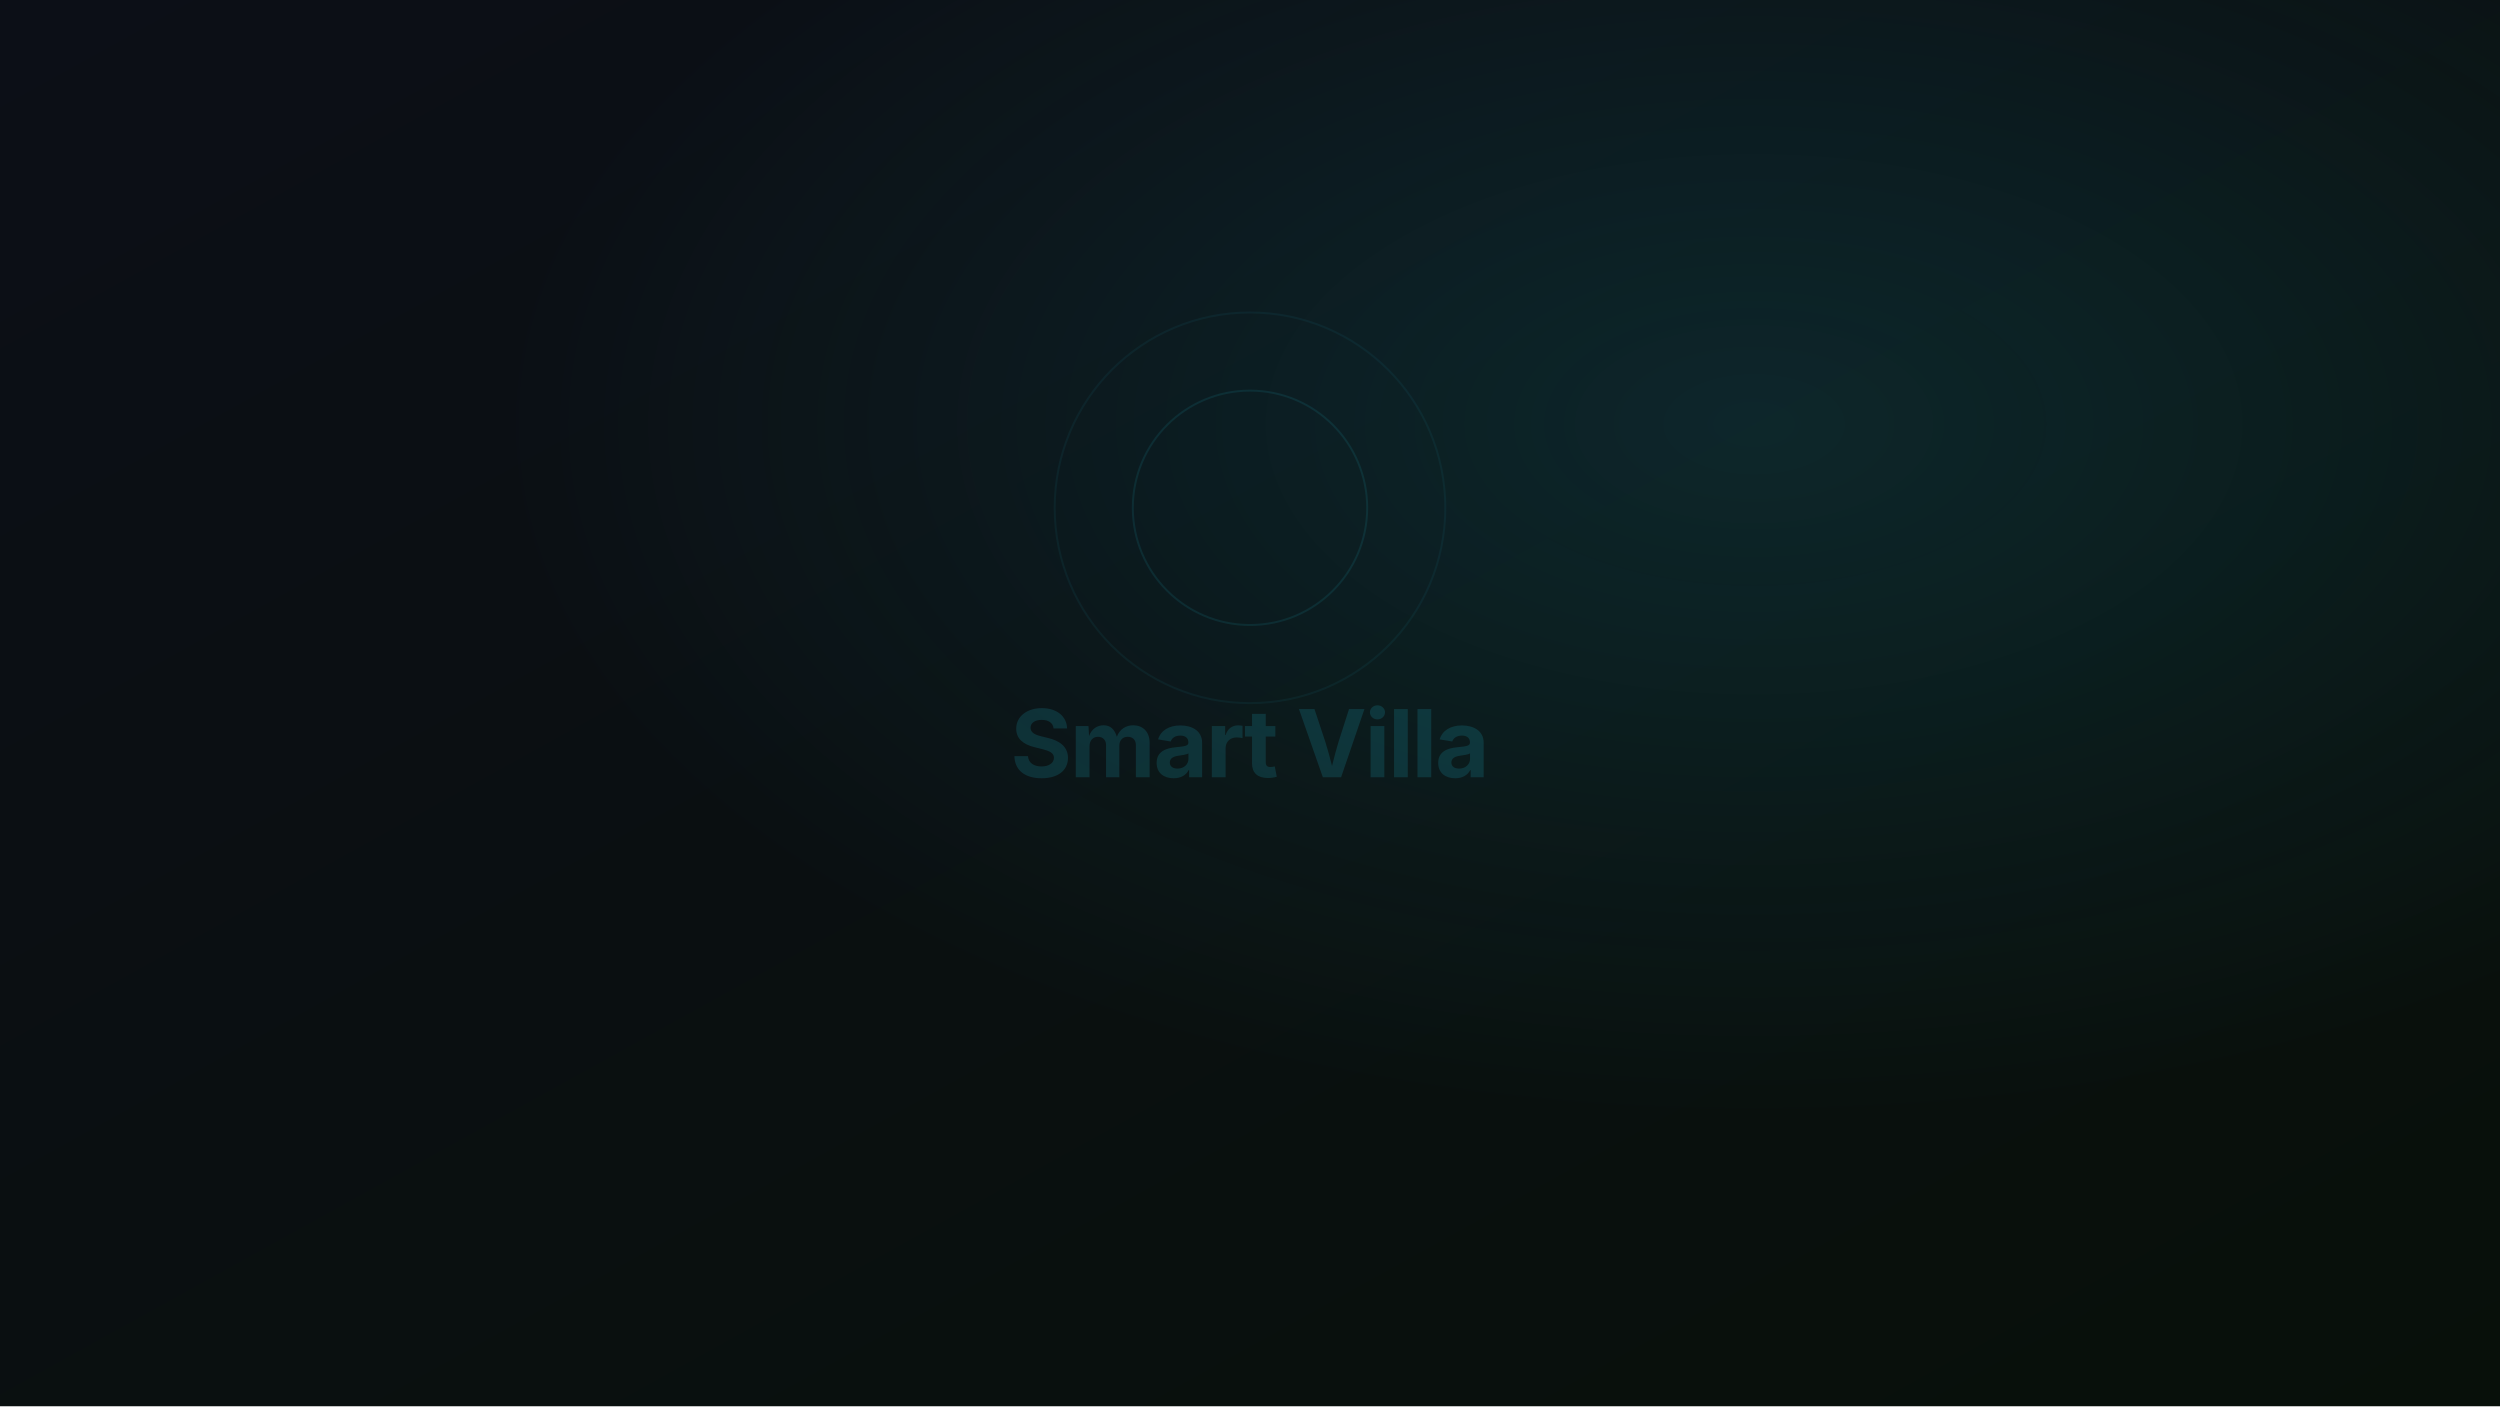
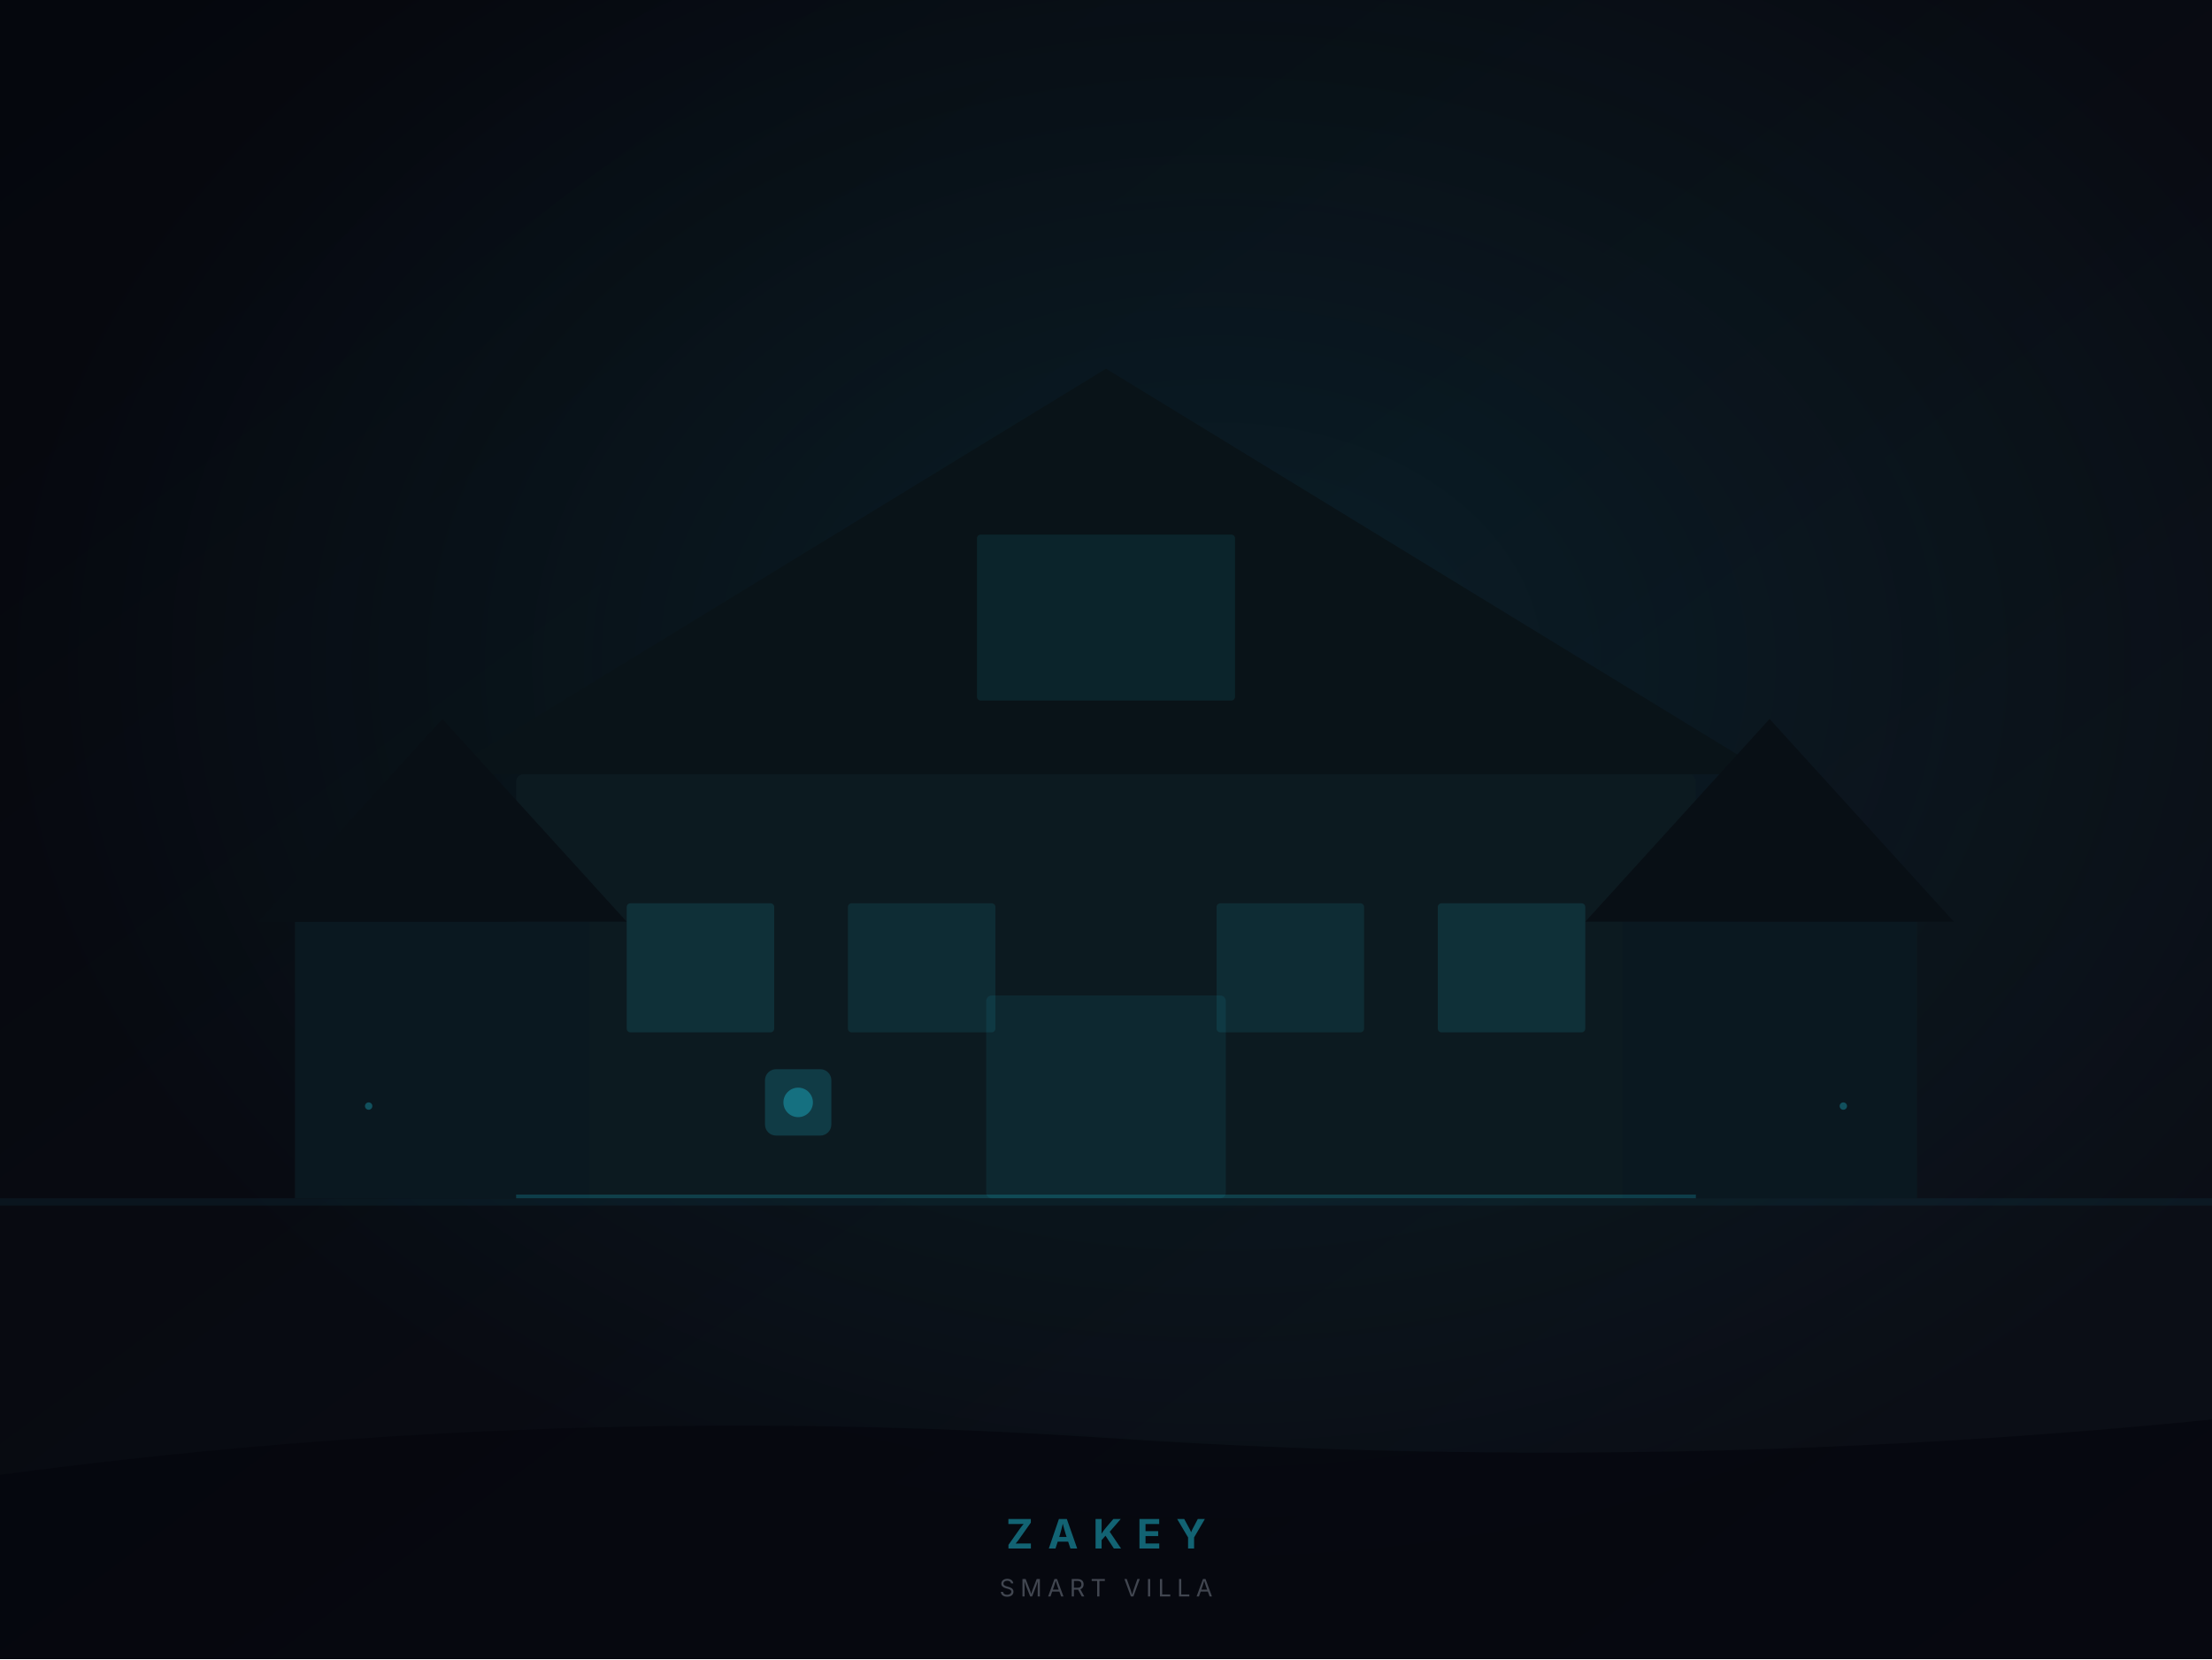
- <svg xmlns="http://www.w3.org/2000/svg" viewBox="0 0 1280 720" width="1280" height="720">
+ <svg xmlns="http://www.w3.org/2000/svg" viewBox="0 0 1200 900">
  <defs>
-     <linearGradient id="g" x1="0%" y1="0%" x2="100%" y2="100%">
-       <stop offset="0%" stop-color="#0c0f17" />
-       <stop offset="100%" stop-color="#08100a" />
+     <linearGradient id="bg" x1="0%" y1="0%" x2="100%" y2="100%">
+       <stop offset="0%" stop-color="#05070d" />
+       <stop offset="100%" stop-color="#0c0f17" />
    </linearGradient>
-     <radialGradient id="r" cx="70%" cy="30%" r="50%">
-       <stop offset="0%" stop-color="#22d3ee" stop-opacity="0.12" />
+     <radialGradient id="glow" cx="55%" cy="40%" r="55%">
+       <stop offset="0%" stop-color="#22d3ee" stop-opacity="0.10" />
      <stop offset="100%" stop-color="#22d3ee" stop-opacity="0" />
    </radialGradient>
  </defs>
-   <rect width="1280" height="720" fill="url(#g)" />
-   <rect width="1280" height="720" fill="url(#r)" />
-   <text x="640" y="380" font-family="Manrope,Inter,system-ui,sans-serif" font-size="48" font-weight="700" fill="#22d3ee" fill-opacity="0.15" text-anchor="middle" dominant-baseline="middle" letter-spacing="-1">Smart Villa</text>
-   <circle cx="640" cy="260" r="60" fill="none" stroke="#22d3ee" stroke-opacity="0.1" stroke-width="1" />
-   <circle cx="640" cy="260" r="100" fill="none" stroke="#22d3ee" stroke-opacity="0.06" stroke-width="1" />
+   <rect width="1200" height="900" fill="url(#bg)" />
+   <rect width="1200" height="900" fill="url(#glow)" />
+   <rect x="0" y="650" width="1200" height="4" fill="#22d3ee" fill-opacity="0.06" />
+   <rect x="280" y="420" width="640" height="230" fill="#0c1a20" rx="4" />
+   <polygon points="240,420 600,200 960,420" fill="#091318" />
+   <rect x="160" y="500" width="160" height="150" fill="#0a1820" />
+   <polygon points="140,500 240,390 340,500" fill="#080f15" />
+   <rect x="880" y="500" width="160" height="150" fill="#0a1820" />
+   <polygon points="860,500 960,390 1060,500" fill="#080f15" />
+   <rect x="340" y="490" width="80" height="70" fill="#22d3ee" fill-opacity="0.12" rx="2" />
+   <rect x="460" y="490" width="80" height="70" fill="#22d3ee" fill-opacity="0.10" rx="2" />
+   <rect x="660" y="490" width="80" height="70" fill="#22d3ee" fill-opacity="0.10" rx="2" />
+   <rect x="780" y="490" width="80" height="70" fill="#22d3ee" fill-opacity="0.12" rx="2" />
+   <rect x="535" y="540" width="130" height="110" fill="#22d3ee" fill-opacity="0.08" rx="3" />
+   <rect x="415" y="580" width="36" height="36" fill="#22d3ee" fill-opacity="0.18" rx="6" />
+   <circle cx="433" cy="598" r="8" fill="#22d3ee" fill-opacity="0.35" />
+   <rect x="530" y="290" width="140" height="90" fill="#22d3ee" fill-opacity="0.09" rx="2" />
+   <rect x="280" y="648" width="640" height="2" fill="#22d3ee" fill-opacity="0.20" />
+   <path d="M0 800 Q300 760 600 780 Q900 800 1200 770 L1200 900 L0 900Z" fill="#05070d" fill-opacity="0.7" />
+   <circle cx="200" cy="600" r="2" fill="#22d3ee" fill-opacity="0.3" />
+   <circle cx="1000" cy="600" r="2" fill="#22d3ee" fill-opacity="0.3" />
+   <text x="600" y="840" font-family="Manrope,Inter,system-ui,sans-serif" font-size="22" font-weight="700" fill="#22d3ee" fill-opacity="0.45" text-anchor="middle" letter-spacing="8">ZAKEY</text>
+   <text x="600" y="866" font-family="Manrope,Inter,system-ui,sans-serif" font-size="13" font-weight="400" fill="#9aa3b2" fill-opacity="0.40" text-anchor="middle" letter-spacing="3">SMART VILLA</text>
</svg>
